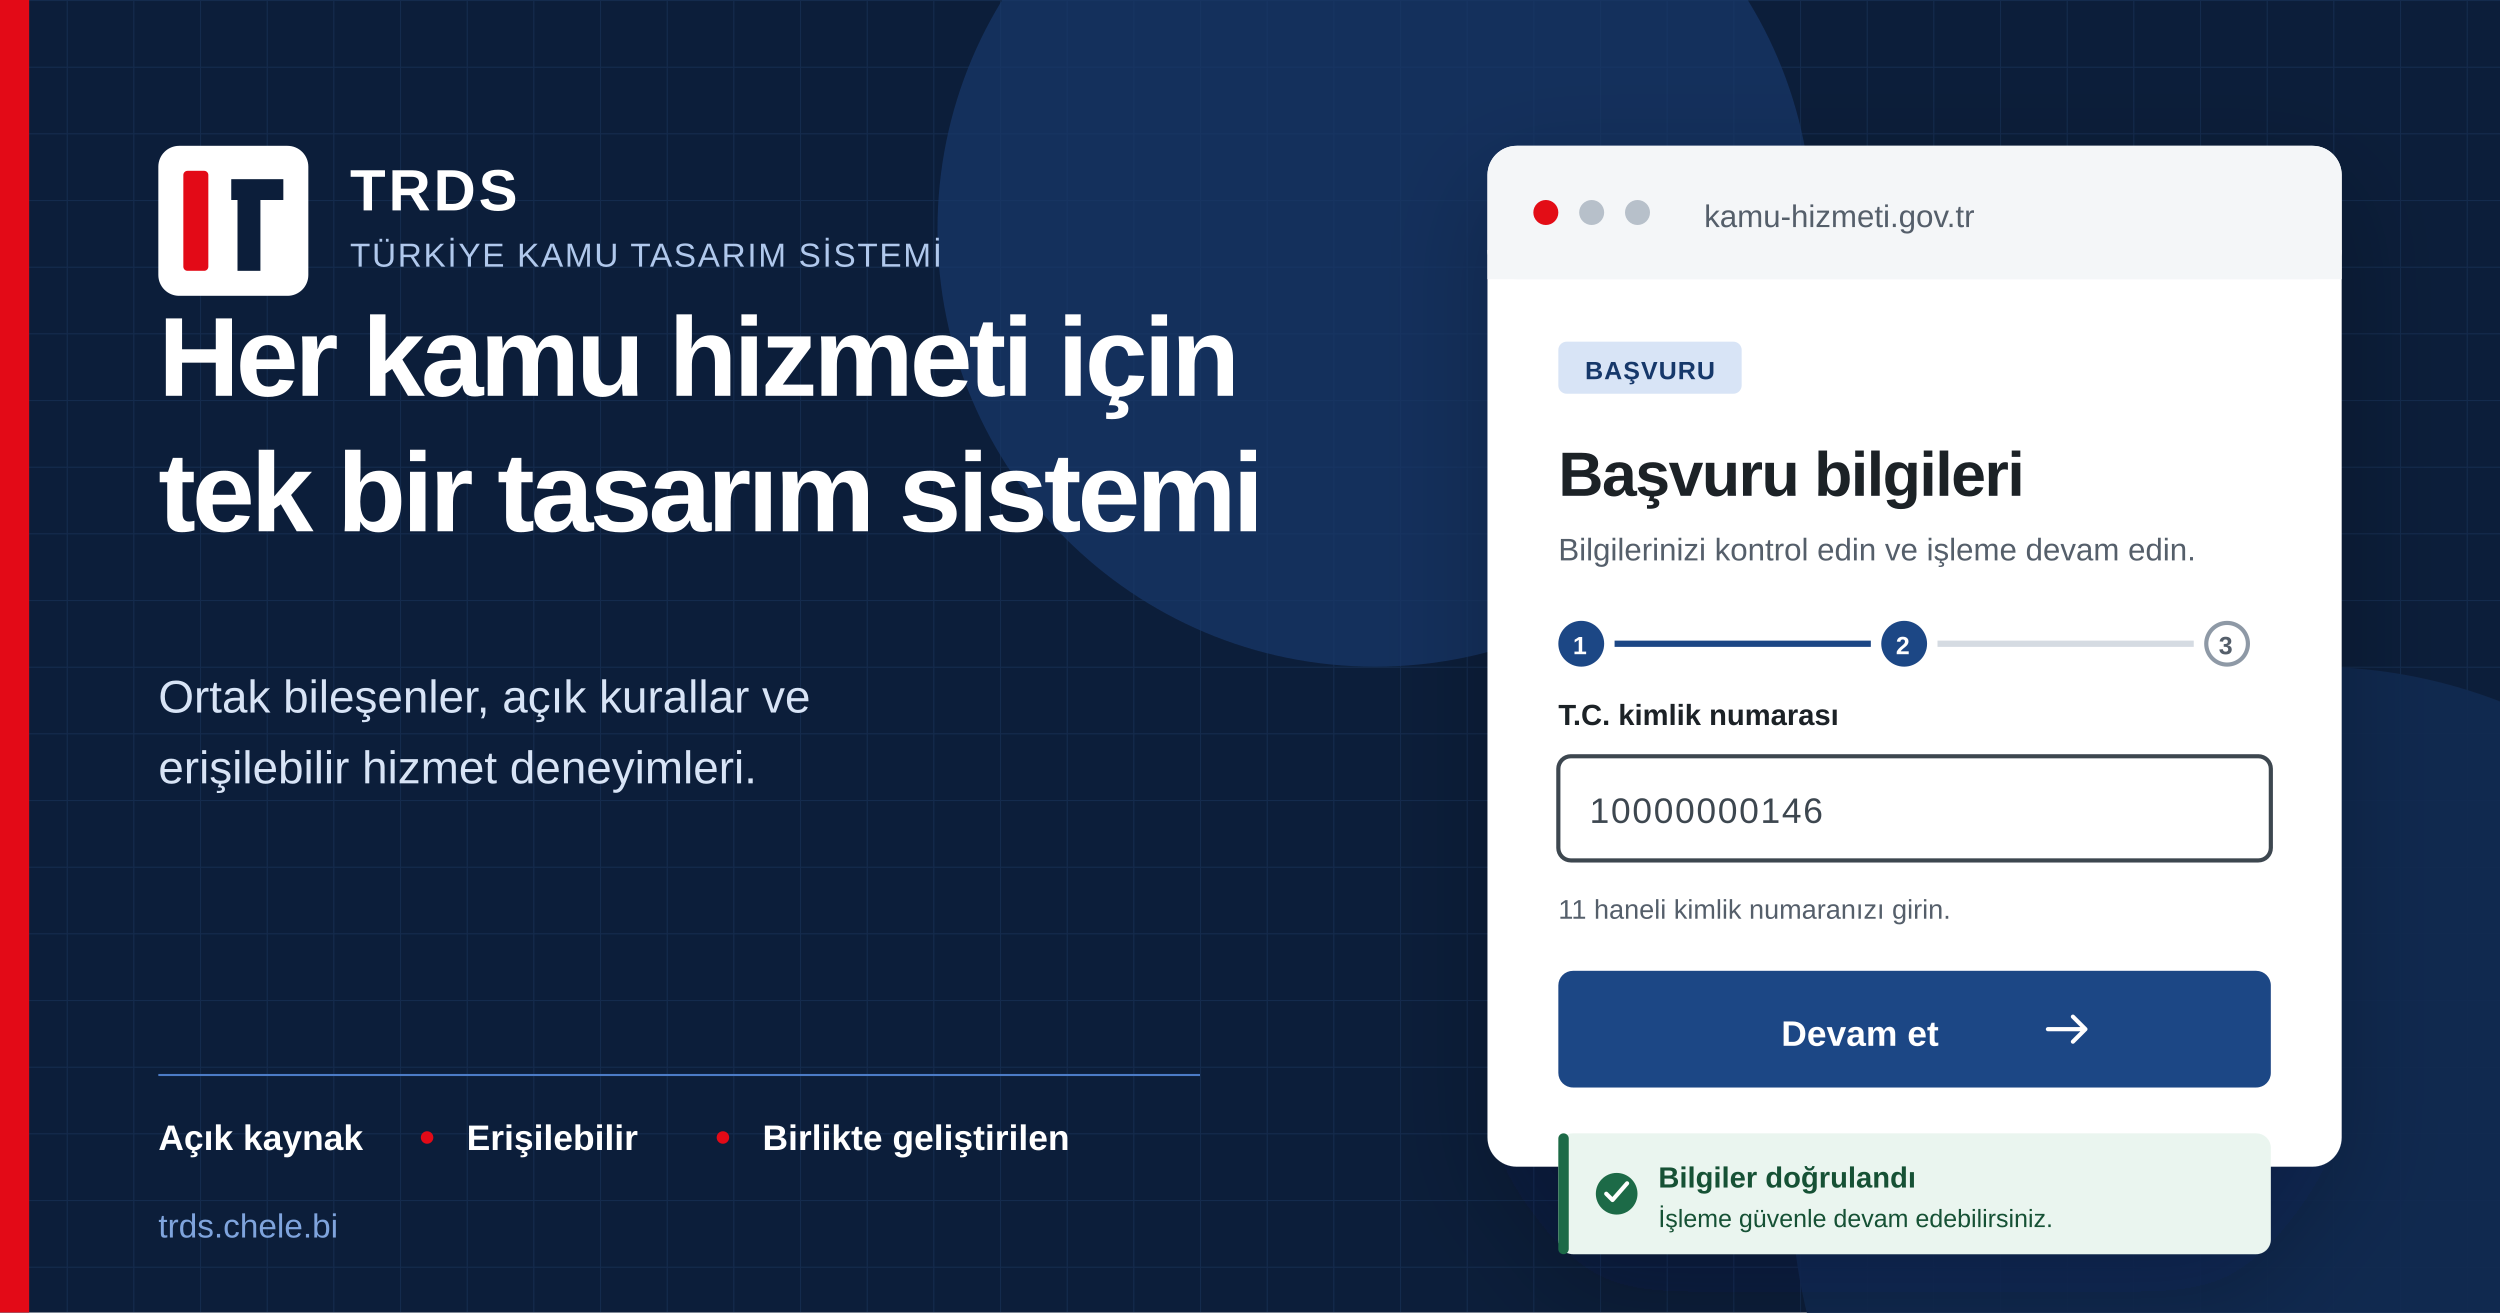
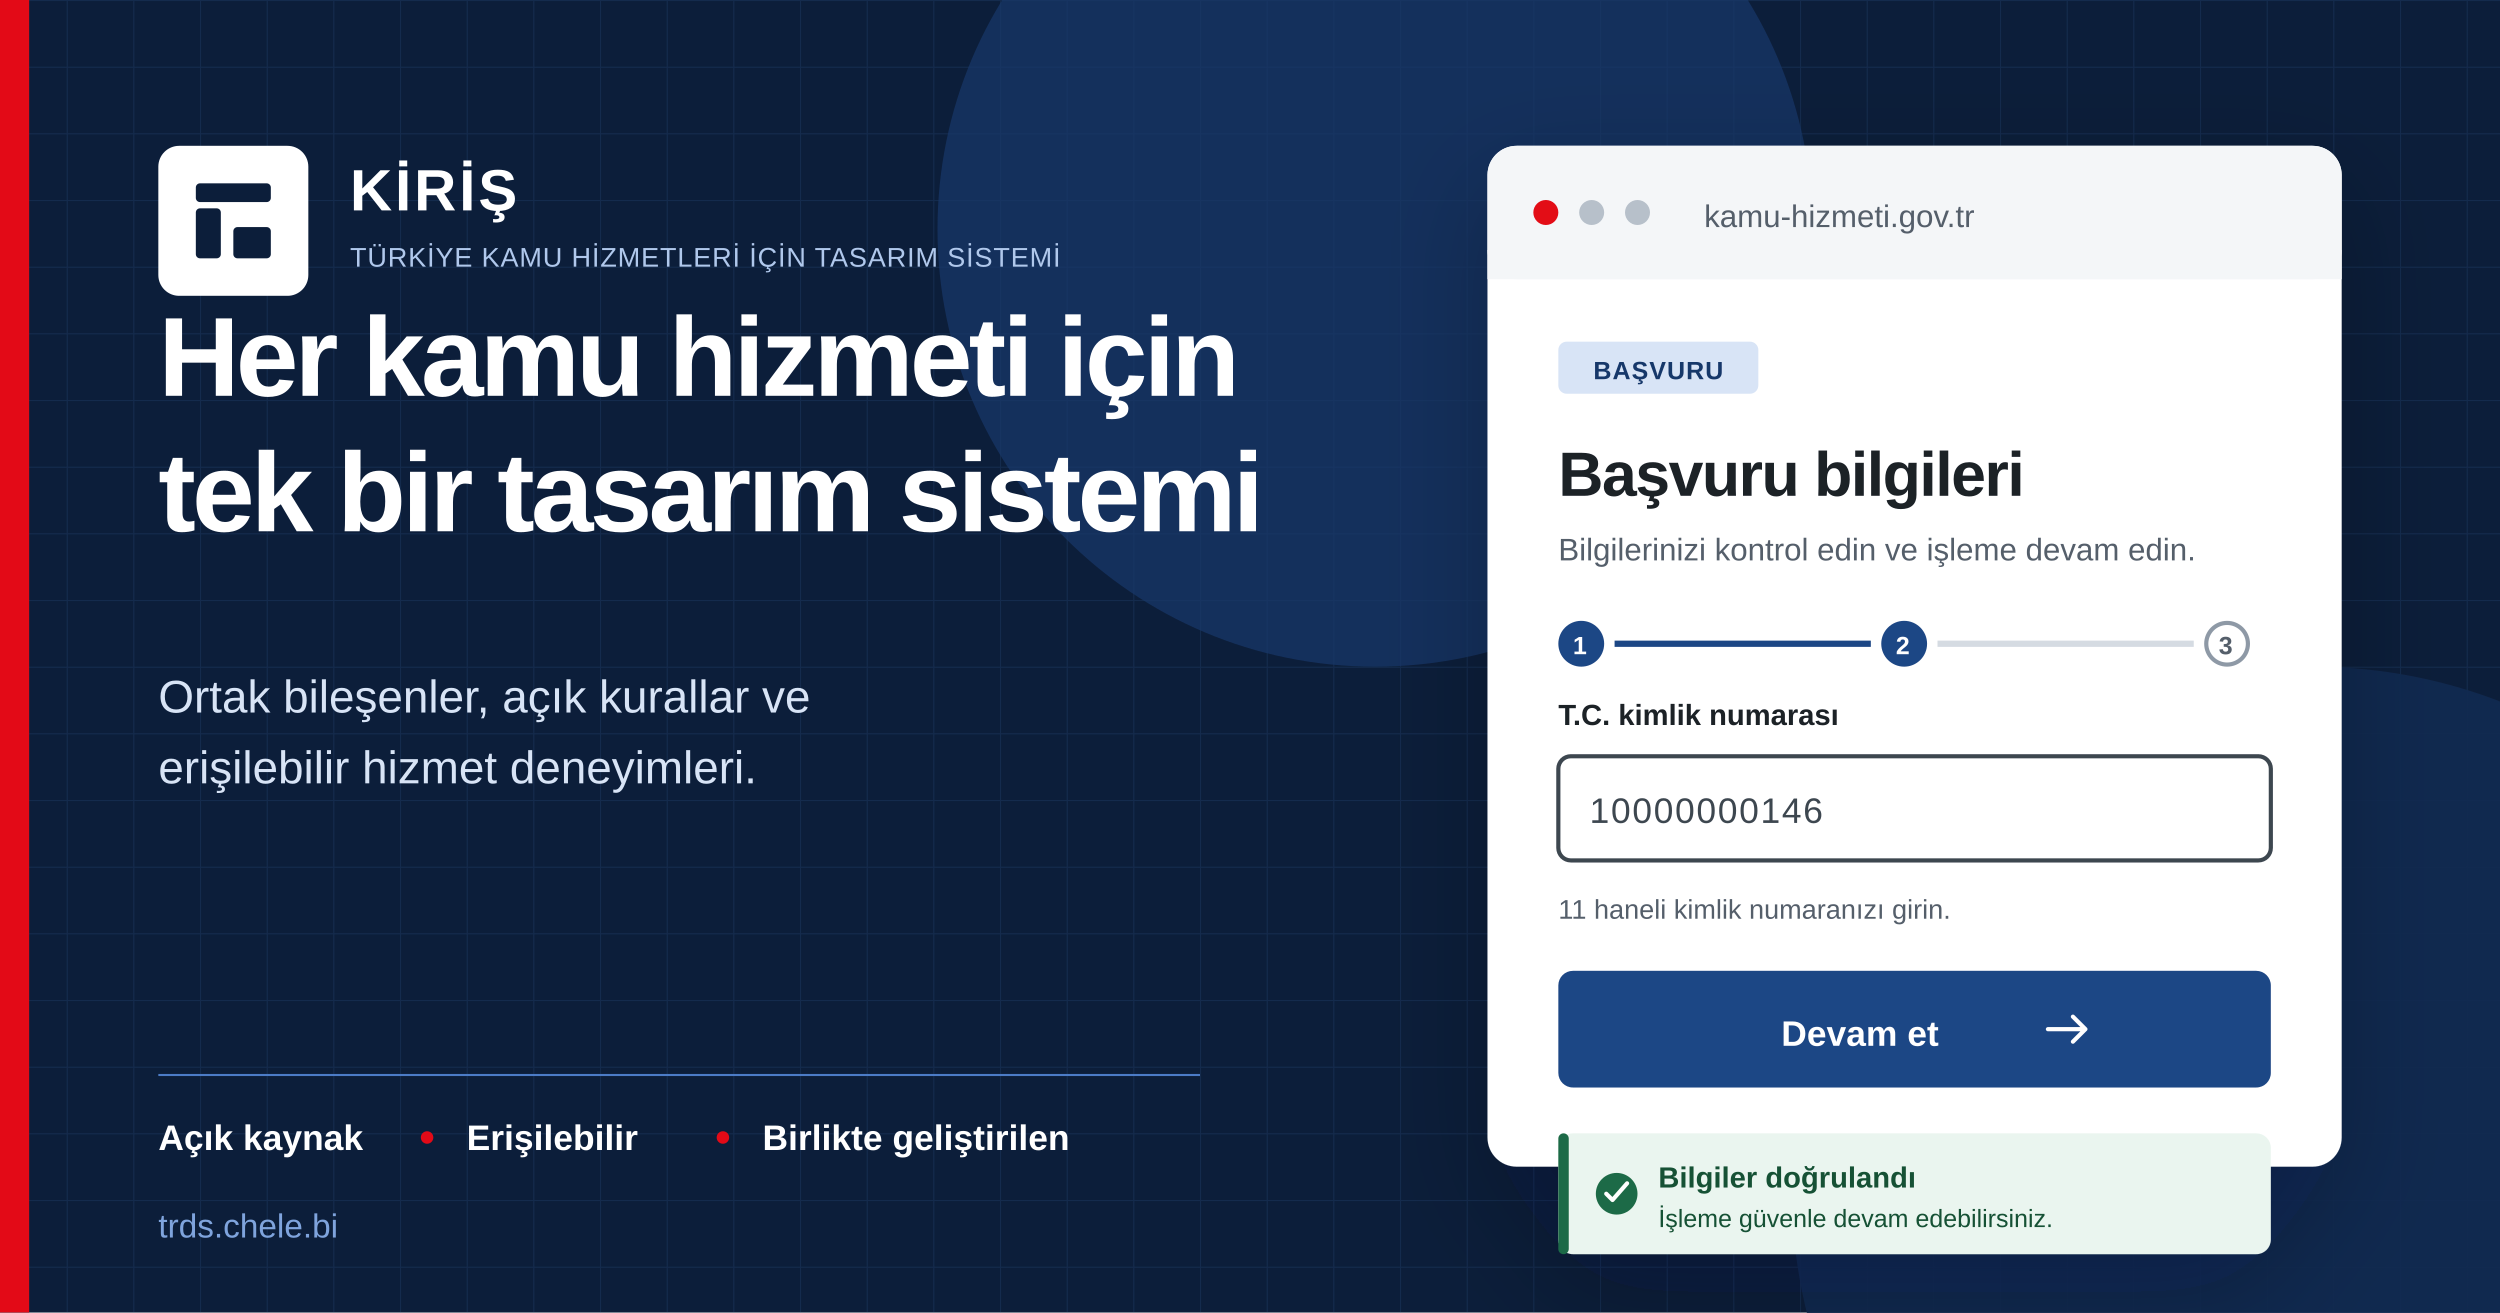
<svg xmlns="http://www.w3.org/2000/svg" width="1200" height="630" viewBox="0 0 1200 630" role="img" aria-labelledby="baslik aciklama">
  <defs>
    <filter id="golge" x="-20%" y="-20%" width="140%" height="150%">
      <feDropShadow dx="0" dy="18" stdDeviation="26" flood-color="#071426" flood-opacity="0.24" />
    </filter>
    <pattern id="izgara" width="32" height="32" patternUnits="userSpaceOnUse">
      <path d="M32 0H0V32" fill="none" stroke="#4c7cc7" stroke-opacity="0.14" stroke-width="1" />
    </pattern>
  </defs>
  <rect width="1200" height="630" fill="#0c1e3a" />
  <rect width="1200" height="630" fill="url(#izgara)" />
  <rect width="14" height="630" fill="#e30a17" />
  <circle cx="660" cy="110" r="210" fill="#17376a" opacity="0.72" />
  <circle cx="1110" cy="570" r="250" fill="#112a51" opacity="0.9" />
  <g font-family="Public Sans, Helvetica Neue, Arial, sans-serif">
    <g transform="translate(76 70)">
      <rect width="72" height="72" rx="10" fill="#ffffff" />
-       <rect x="12" y="12" width="12" height="48" rx="2" fill="#e30a17" />
-       <path d="M35 16h25v10H49v34H38V26h-3z" fill="#0c1e3a" />
-       <text x="92" y="31" fill="#ffffff" font-size="28" font-weight="700" letter-spacing="1.4">TRDS</text>
-       <text x="92" y="58" fill="#b0c8ec" font-size="16" font-weight="500" letter-spacing="0.8">TÜRKİYE KAMU TASARIM SİSTEMİ</text>
+       <g transform="translate(12 12) scale(2)" fill="#0c1e3a">
+         <rect x="3" y="3" width="18" height="4.5" rx="1" />
+         <rect x="3" y="9" width="6" height="12" rx="1" />
+         <rect x="12" y="13.5" width="9" height="7.5" rx="1" />
+       </g>
+       <text x="92" y="31" fill="#ffffff" font-size="28" font-weight="700" letter-spacing="1.4">KİRİŞ</text>
+       <text x="92" y="58" fill="#b0c8ec" font-size="13" font-weight="500" letter-spacing="0.4">TÜRKİYE KAMU HİZMETLERİ İÇİN TASARIM SİSTEMİ</text>
    </g>
    <g transform="translate(76 136)">
      <text x="0" y="54" fill="#ffffff" font-size="54" font-weight="700" letter-spacing="-1.8">Her kamu hizmeti için</text>
      <text x="0" y="119" fill="#ffffff" font-size="54" font-weight="700" letter-spacing="-1.8">tek bir tasarım sistemi</text>
      <text x="0" y="206" fill="#d8e4f6" font-size="22" font-weight="400">Ortak bileşenler, açık kurallar ve</text>
      <text x="0" y="240" fill="#d8e4f6" font-size="22" font-weight="400">erişilebilir hizmet deneyimleri.</text>
    </g>
    <g transform="translate(76 516)">
      <line x1="0" y1="0" x2="500" y2="0" stroke="#4c7cc7" stroke-width="1" />
      <text x="0" y="36" fill="#ffffff" font-size="17" font-weight="600">Açık kaynak</text>
      <circle cx="129" cy="30" r="3" fill="#e30a17" />
      <text x="148" y="36" fill="#ffffff" font-size="17" font-weight="600">Erişilebilir</text>
      <circle cx="271" cy="30" r="3" fill="#e30a17" />
      <text x="290" y="36" fill="#ffffff" font-size="17" font-weight="600">Birlikte geliştirilen</text>
      <text x="0" y="78" fill="#7fa4dd" font-size="16" font-weight="500">trds.chele.bi</text>
    </g>
    <g transform="translate(714 70)" filter="url(#golge)">
      <rect width="410" height="490" rx="14" fill="#ffffff" />
      <rect width="410" height="64" rx="14" fill="#f4f6f8" />
      <path d="M0 50h410v14H0z" fill="#f4f6f8" />
      <circle cx="28" cy="32" r="6" fill="#e30a17" />
      <circle cx="50" cy="32" r="6" fill="#b7c0ca" />
      <circle cx="72" cy="32" r="6" fill="#b7c0ca" />
      <text x="104" y="39" fill="#545e6b" font-size="15" font-weight="500">kamu-hizmeti.gov.tr</text>
      <g transform="translate(34 94)">
-         <rect width="88" height="25" rx="4" fill="#d8e4f6" />
-         <text x="44" y="18" fill="#17376a" font-size="12" font-weight="700" letter-spacing="0.5" text-anchor="middle">BAŞVURU</text>
+         <rect width="96" height="25" rx="4" fill="#d8e4f6" />
+         <text x="48" y="18" fill="#17376a" font-size="12" font-weight="700" letter-spacing="0.5" text-anchor="middle">BAŞVURU</text>
        <text x="0" y="74" fill="#1a2027" font-size="30" font-weight="700" letter-spacing="-0.7">Başvuru bilgileri</text>
        <text x="0" y="105" fill="#545e6b" font-size="15">Bilgilerinizi kontrol edin ve işleme devam edin.</text>
        <g transform="translate(0 134)">
          <circle cx="11" cy="11" r="11" fill="#1e4785" />
          <text x="7" y="16" fill="#ffffff" font-size="12" font-weight="700">1</text>
          <line x1="27" y1="11" x2="150" y2="11" stroke="#1e4785" stroke-width="3" />
          <circle cx="166" cy="11" r="11" fill="#1e4785" />
          <text x="162" y="16" fill="#ffffff" font-size="12" font-weight="700">2</text>
          <line x1="182" y1="11" x2="305" y2="11" stroke="#d5dbe2" stroke-width="3" />
          <circle cx="321" cy="11" r="10" fill="#ffffff" stroke="#8e99a6" stroke-width="2" />
          <text x="317" y="16" fill="#545e6b" font-size="12" font-weight="700">3</text>
        </g>
        <g transform="translate(0 184)">
          <text x="0" y="0" fill="#1a2027" font-size="14" font-weight="700">T.C. kimlik numarası</text>
          <rect x="0" y="15" width="342" height="50" rx="6" fill="#ffffff" stroke="#3d4650" stroke-width="2" />
          <text x="15" y="47" fill="#3d4650" font-size="17" font-weight="500" letter-spacing="0.8">10000000146</text>
          <text x="0" y="93" fill="#545e6b" font-size="13">11 haneli kimlik numaranızı girin.</text>
        </g>
        <g transform="translate(0 302)">
          <rect width="342" height="56" rx="7" fill="#1e4785" />
          <text x="107" y="36" fill="#ffffff" font-size="17" font-weight="700">Devam et</text>
          <path d="M235 28h18m-6-6 6 6-6 6" fill="none" stroke="#ffffff" stroke-width="2" stroke-linecap="round" stroke-linejoin="round" />
        </g>
        <g transform="translate(0 380)">
          <rect width="342" height="58" rx="7" fill="#eaf5ef" />
          <rect width="5" height="58" rx="2.5" fill="#1e6b46" />
          <circle cx="28" cy="29" r="10" fill="#1e6b46" />
          <path d="m23 29 3 3 7-8" fill="none" stroke="#ffffff" stroke-width="2" stroke-linecap="round" stroke-linejoin="round" />
          <text x="48" y="26" fill="#155134" font-size="14" font-weight="700">Bilgiler doğrulandı</text>
          <text x="48" y="45" fill="#155134" font-size="12">İşleme güvenle devam edebilirsiniz.</text>
        </g>
      </g>
    </g>
  </g>
</svg>
